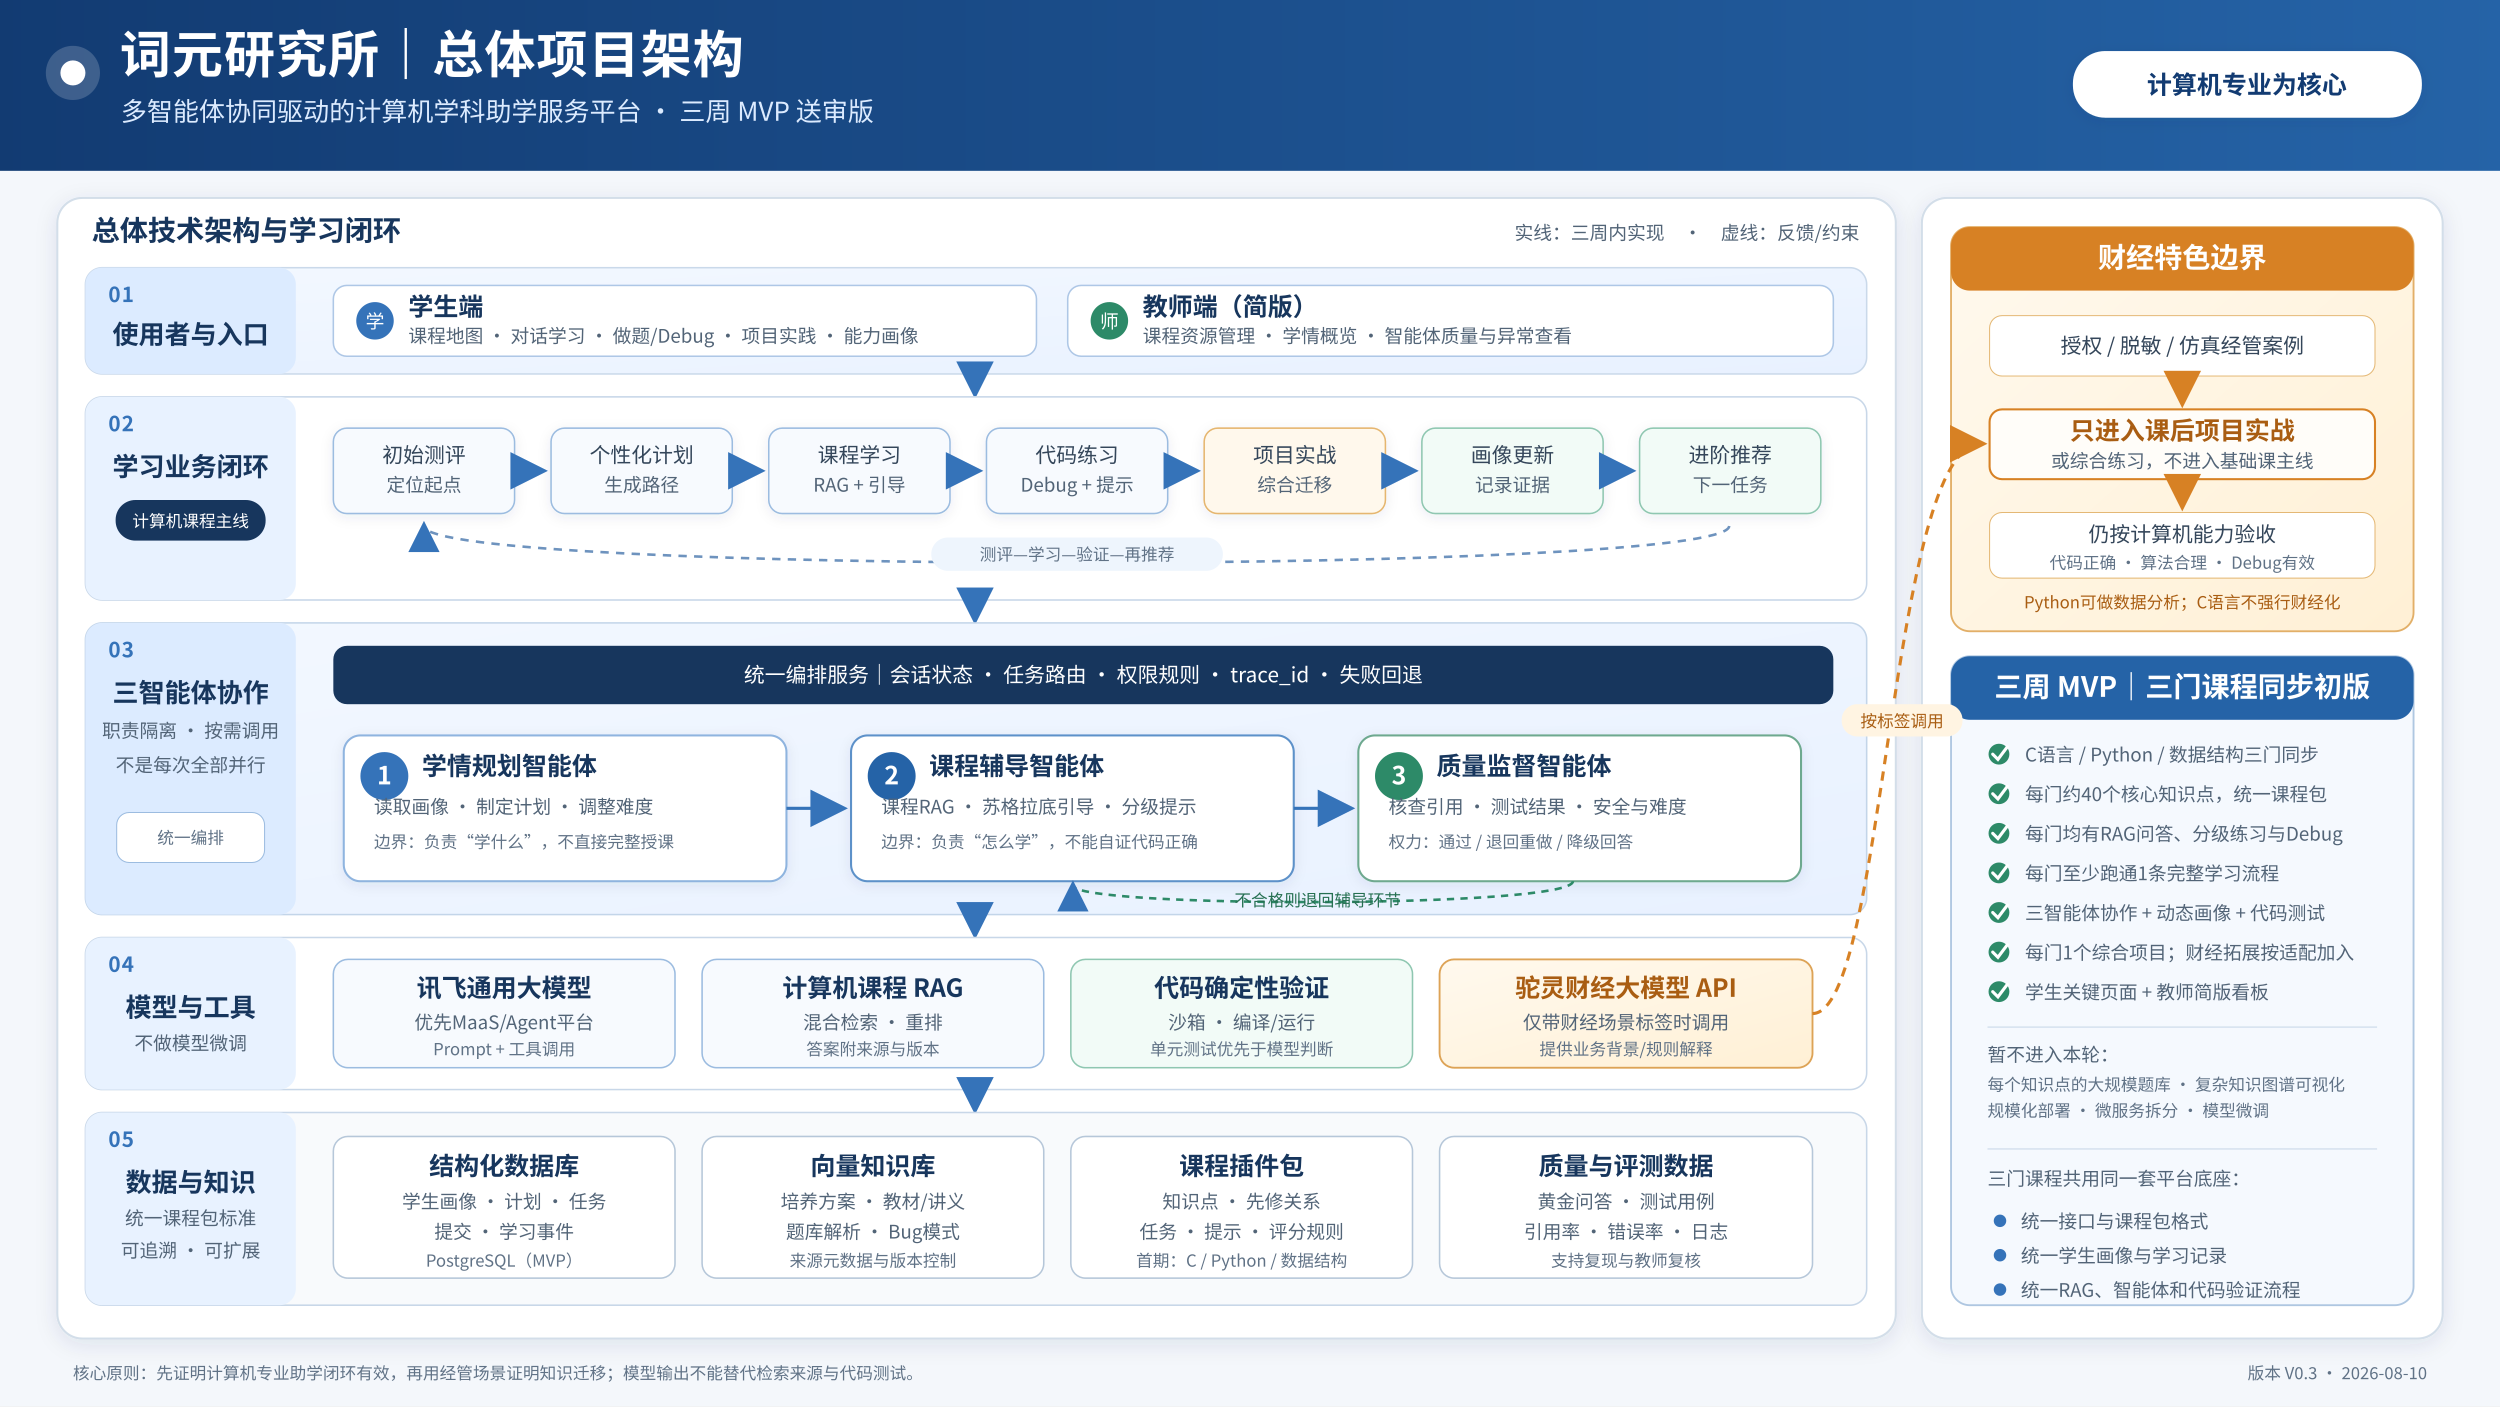
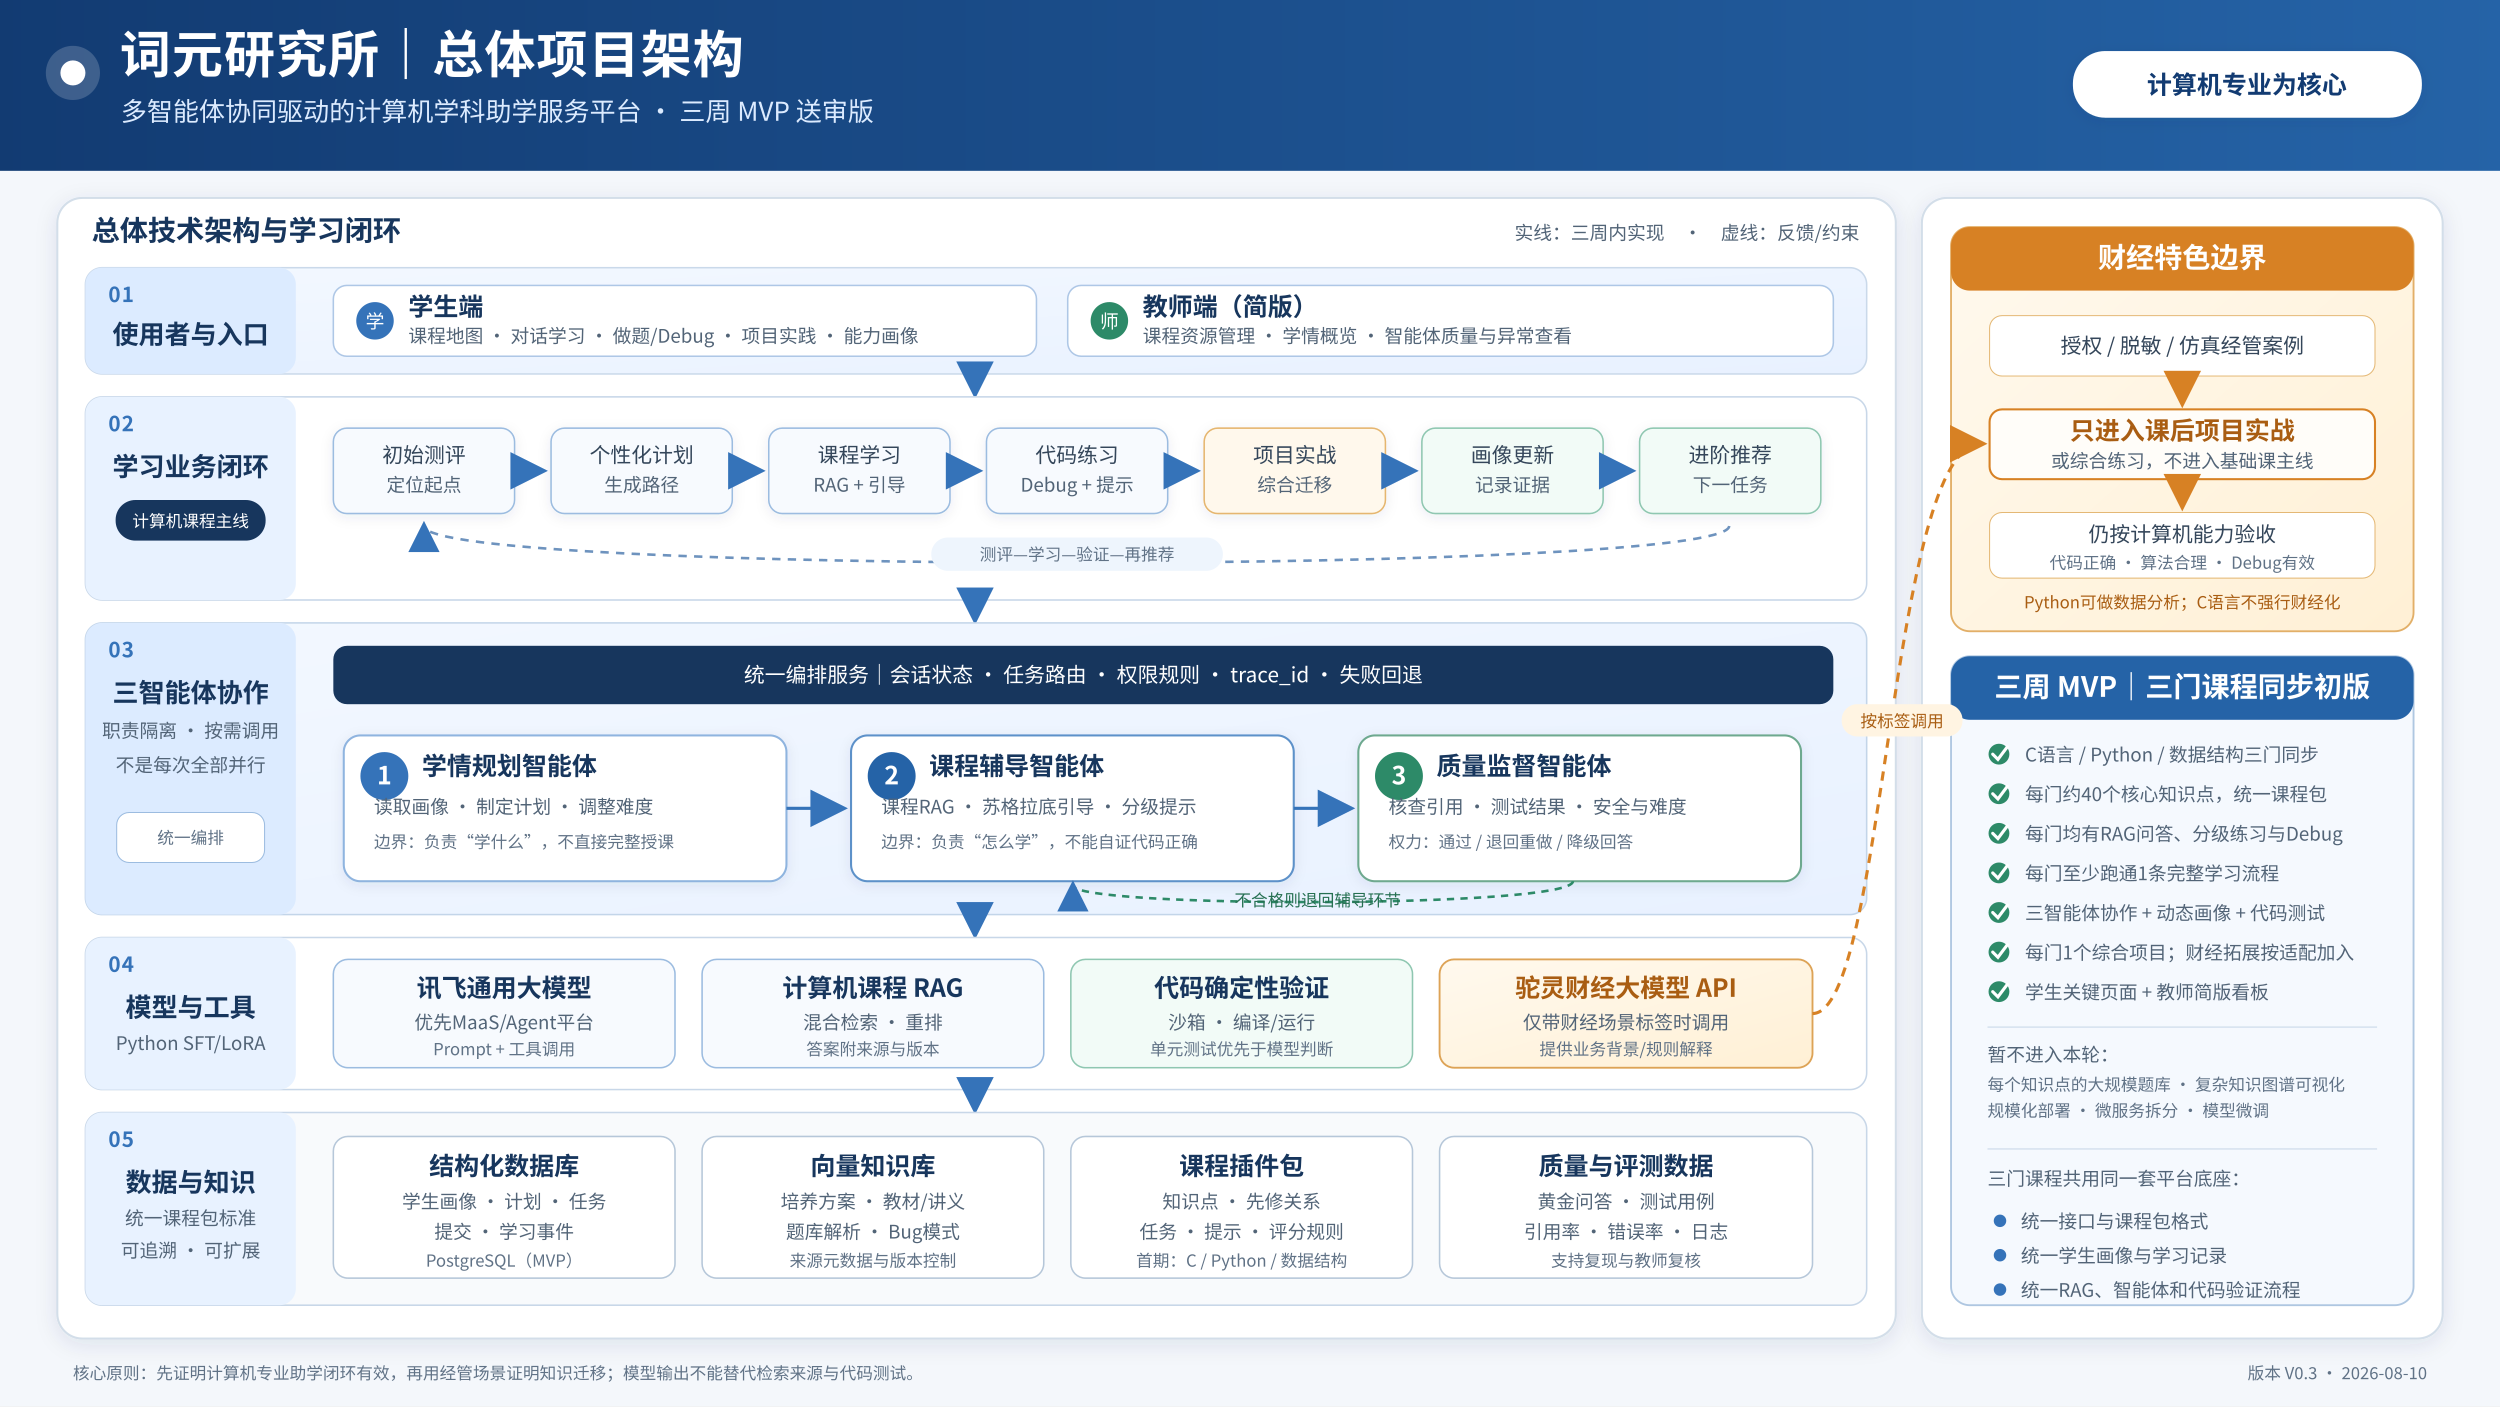
<svg xmlns="http://www.w3.org/2000/svg" width="2400" height="1350" viewBox="0 0 2400 1350" role="img" aria-labelledby="title desc">
  <defs>
    <linearGradient id="headerGrad" x1="0" y1="0" x2="1" y2="0">
      <stop offset="0" stop-color="#123B72" />
      <stop offset="1" stop-color="#2563A7" />
    </linearGradient>
    <linearGradient id="blueSoft" x1="0" y1="0" x2="1" y2="1">
      <stop offset="0" stop-color="#F3F8FF" />
      <stop offset="1" stop-color="#E8F1FF" />
    </linearGradient>
    <linearGradient id="orangeSoft" x1="0" y1="0" x2="1" y2="1">
      <stop offset="0" stop-color="#FFF9EE" />
      <stop offset="1" stop-color="#FFF0D5" />
    </linearGradient>
    <filter id="shadow" x="-20%" y="-20%" width="140%" height="150%">
      <feDropShadow dx="0" dy="5" stdDeviation="10" flood-color="#17365D" flood-opacity="0.10" />
    </filter>
    <filter id="softShadow" x="-20%" y="-20%" width="140%" height="150%">
      <feDropShadow dx="0" dy="3" stdDeviation="6" flood-color="#17365D" flood-opacity="0.08" />
    </filter>
    <marker id="arrowBlue" markerWidth="12" markerHeight="12" refX="10" refY="6" orient="auto" markerUnits="strokeWidth">
      <path d="M0,0 L12,6 L0,12 Z" fill="#3573B9" />
    </marker>
    <marker id="arrowOrange" markerWidth="12" markerHeight="12" refX="10" refY="6" orient="auto" markerUnits="strokeWidth">
      <path d="M0,0 L12,6 L0,12 Z" fill="#D78124" />
    </marker>
    <style>
      .cn { font-family: "Microsoft YaHei", "PingFang SC", "Noto Sans CJK SC", sans-serif; }
      .title { font-size: 49px; font-weight: 700; fill: #FFFFFF; letter-spacing: 1px; }
      .subtitle { font-size: 25px; font-weight: 400; fill: #DCEBFF; }
      .badgeText { font-size: 24px; font-weight: 700; fill: #123B72; }
      .panelTitle { font-size: 27px; font-weight: 700; fill: #17365D; }
      .layerNo { font-size: 20px; font-weight: 700; fill: #3573B9; letter-spacing: 1px; }
      .layerTitle { font-size: 25px; font-weight: 700; fill: #17365D; }
      .cardTitle { font-size: 24px; font-weight: 700; fill: #17365D; }
      .body { font-size: 20px; font-weight: 400; fill: #34465A; }
      .bodySmall { font-size: 18px; font-weight: 400; fill: #526477; }
      .mini { font-size: 16px; font-weight: 400; fill: #607286; }
      .whiteText { fill: #FFFFFF; }
      .orangeText { fill: #A95D12; }
      .greenText { fill: #267052; }
      .center { text-anchor: middle; }
      .right { text-anchor: end; }
    </style>
  </defs>
  <rect width="2400" height="1350" fill="#F4F7FB" />
  <rect x="0" y="0" width="2400" height="164" fill="url(#headerGrad)" />
  <circle cx="70" cy="70" r="26" fill="#FFFFFF" fill-opacity="0.18" />
  <circle cx="70" cy="70" r="12" fill="#FFFFFF" />
  <text x="115" y="70" class="cn title">词元研究所｜总体项目架构</text>
  <text x="116" y="116" class="cn subtitle">多智能体协同驱动的计算机学科助学服务平台 · 三周 MVP 送审版</text>
  <rect x="1990" y="49" rx="31" ry="31" width="335" height="64" fill="#FFFFFF" filter="url(#softShadow)" />
  <text x="2157" y="90" class="cn badgeText center">计算机专业为核心</text>
  <rect x="55" y="190" width="1765" height="1095" rx="24" fill="#FFFFFF" stroke="#D3DEE9" stroke-width="2" filter="url(#shadow)" />
  <text x="88" y="231" class="cn panelTitle">总体技术架构与学习闭环</text>
  <text x="1785" y="230" class="cn bodySmall right">实线：三周内实现　·　虚线：反馈/约束</text>
  <rect x="82" y="257" width="1710" height="102" rx="16" fill="url(#blueSoft)" stroke="#CAD9EA" stroke-width="1.5" />
  <rect x="82" y="257" width="202" height="102" rx="16" fill="#DCEBFF" />
  <text x="104" y="290" class="cn layerNo">01</text>
  <text x="183" y="330" class="cn layerTitle center">使用者与入口</text>
  <rect x="320" y="274" width="675" height="68" rx="13" fill="#FFFFFF" stroke="#AEC7E6" stroke-width="1.5" />
  <circle cx="360" cy="308" r="18" fill="#3573B9" />
  <text x="360" y="315" class="cn bodySmall whiteText center">学</text>
  <text x="392" y="303" class="cn cardTitle">学生端</text>
  <text x="392" y="329" class="cn bodySmall">课程地图 · 对话学习 · 做题/Debug · 项目实践 · 能力画像</text>
  <rect x="1025" y="274" width="735" height="68" rx="13" fill="#FFFFFF" stroke="#AEC7E6" stroke-width="1.5" />
  <circle cx="1065" cy="308" r="18" fill="#2D8A68" />
  <text x="1065" y="315" class="cn bodySmall whiteText center">师</text>
  <text x="1097" y="303" class="cn cardTitle">教师端（简版）</text>
  <text x="1097" y="329" class="cn bodySmall">课程资源管理 · 学情概览 · 智能体质量与异常查看</text>
  <line x1="936" y1="359" x2="936" y2="377" stroke="#3573B9" stroke-width="3" marker-end="url(#arrowBlue)" />
  <rect x="82" y="381" width="1710" height="195" rx="16" fill="#FFFFFF" stroke="#C8D7E8" stroke-width="1.5" />
  <rect x="82" y="381" width="202" height="195" rx="16" fill="#E8F2FF" />
  <text x="104" y="414" class="cn layerNo">02</text>
  <text x="183" y="457" class="cn layerTitle center">学习业务闭环</text>
  <rect x="111" y="480" width="144" height="39" rx="19" fill="#17365D" />
  <text x="183" y="506" class="cn mini whiteText center">计算机课程主线</text>
  <g filter="url(#softShadow)">
    <rect x="320" y="411" width="174" height="82" rx="13" fill="#F7FAFE" stroke="#9CBCE0" stroke-width="1.5" />
    <rect x="529" y="411" width="174" height="82" rx="13" fill="#F7FAFE" stroke="#9CBCE0" stroke-width="1.5" />
    <rect x="738" y="411" width="174" height="82" rx="13" fill="#F7FAFE" stroke="#9CBCE0" stroke-width="1.5" />
    <rect x="947" y="411" width="174" height="82" rx="13" fill="#F7FAFE" stroke="#9CBCE0" stroke-width="1.5" />
    <rect x="1156" y="411" width="174" height="82" rx="13" fill="#FFF8EC" stroke="#E5B66F" stroke-width="1.5" />
    <rect x="1365" y="411" width="174" height="82" rx="13" fill="#F2FBF7" stroke="#8FC7B1" stroke-width="1.5" />
    <rect x="1574" y="411" width="174" height="82" rx="13" fill="#F2FBF7" stroke="#8FC7B1" stroke-width="1.5" />
  </g>
  <text x="407" y="444" class="cn body center">初始测评</text>
  <text x="407" y="472" class="cn bodySmall center">定位起点</text>
  <text x="616" y="444" class="cn body center">个性化计划</text>
  <text x="616" y="472" class="cn bodySmall center">生成路径</text>
  <text x="825" y="444" class="cn body center">课程学习</text>
  <text x="825" y="472" class="cn bodySmall center">RAG + 引导</text>
  <text x="1034" y="444" class="cn body center">代码练习</text>
  <text x="1034" y="472" class="cn bodySmall center">Debug + 提示</text>
  <text x="1243" y="444" class="cn body center">项目实战</text>
  <text x="1243" y="472" class="cn bodySmall center">综合迁移</text>
  <text x="1452" y="444" class="cn body center">画像更新</text>
  <text x="1452" y="472" class="cn bodySmall center">记录证据</text>
  <text x="1661" y="444" class="cn body center">进阶推荐</text>
  <text x="1661" y="472" class="cn bodySmall center">下一任务</text>
  <g stroke="#3573B9" stroke-width="3" fill="none" marker-end="url(#arrowBlue)">
    <line x1="494" y1="452" x2="520" y2="452" />
    <line x1="703" y1="452" x2="729" y2="452" />
    <line x1="912" y1="452" x2="938" y2="452" />
    <line x1="1121" y1="452" x2="1147" y2="452" />
    <line x1="1330" y1="452" x2="1356" y2="452" />
    <line x1="1539" y1="452" x2="1565" y2="452" />
  </g>
  <path d="M1660 505 C1660 552, 407 552, 407 505" fill="none" stroke="#6E93BE" stroke-width="2.5" stroke-dasharray="8 7" marker-end="url(#arrowBlue)" />
  <rect x="894" y="516" width="280" height="32" rx="16" fill="#EEF5FD" />
  <text x="1034" y="538" class="cn mini center">测评—学习—验证—再推荐</text>
  <line x1="936" y1="576" x2="936" y2="594" stroke="#3573B9" stroke-width="3" marker-end="url(#arrowBlue)" />
  <rect x="82" y="598" width="1710" height="280" rx="16" fill="url(#blueSoft)" stroke="#C3D5E9" stroke-width="1.5" />
  <rect x="82" y="598" width="202" height="280" rx="16" fill="#DCEBFF" />
  <text x="104" y="631" class="cn layerNo">03</text>
  <text x="183" y="674" class="cn layerTitle center">三智能体协作</text>
  <text x="183" y="708" class="cn bodySmall center">职责隔离 · 按需调用</text>
  <text x="183" y="741" class="cn bodySmall center">不是每次全部并行</text>
  <rect x="112" y="780" width="142" height="48" rx="12" fill="#FFFFFF" stroke="#9CBCE0" />
  <text x="183" y="810" class="cn mini center">统一编排</text>
  <rect x="320" y="620" width="1440" height="56" rx="13" fill="#17365D" />
  <text x="1040" y="655" class="cn body whiteText center">统一编排服务｜会话状态 · 任务路由 · 权限规则 · trace_id · 失败回退</text>
  <g filter="url(#softShadow)">
    <rect x="330" y="706" width="425" height="140" rx="16" fill="#FFFFFF" stroke="#8FB4DF" stroke-width="2" />
    <rect x="817" y="706" width="425" height="140" rx="16" fill="#FFFFFF" stroke="#5D91C9" stroke-width="2" />
    <rect x="1304" y="706" width="425" height="140" rx="16" fill="#FFFFFF" stroke="#6EA98F" stroke-width="2" />
  </g>
  <circle cx="369" cy="745" r="23" fill="#3573B9" />
  <text x="369" y="753" class="cn cardTitle whiteText center">1</text>
  <text x="405" y="744" class="cn cardTitle">学情规划智能体</text>
  <text x="359" y="781" class="cn bodySmall">读取画像 · 制定计划 · 调整难度</text>
  <text x="359" y="814" class="cn mini">边界：负责“学什么”，不直接完整授课</text>
  <circle cx="856" cy="745" r="23" fill="#2563A7" />
  <text x="856" y="753" class="cn cardTitle whiteText center">2</text>
  <text x="892" y="744" class="cn cardTitle">课程辅导智能体</text>
  <text x="846" y="781" class="cn bodySmall">课程RAG · 苏格拉底引导 · 分级提示</text>
  <text x="846" y="814" class="cn mini">边界：负责“怎么学”，不能自证代码正确</text>
  <circle cx="1343" cy="745" r="23" fill="#2D8A68" />
  <text x="1343" y="753" class="cn cardTitle whiteText center">3</text>
  <text x="1379" y="744" class="cn cardTitle">质量监督智能体</text>
  <text x="1333" y="781" class="cn bodySmall">核查引用 · 测试结果 · 安全与难度</text>
  <text x="1333" y="814" class="cn mini">权力：通过 / 退回重做 / 降级回答</text>
  <line x1="755" y1="776" x2="808" y2="776" stroke="#3573B9" stroke-width="3" marker-end="url(#arrowBlue)" />
  <line x1="1242" y1="776" x2="1295" y2="776" stroke="#3573B9" stroke-width="3" marker-end="url(#arrowBlue)" />
  <path d="M1510 846 C1510 872, 1030 872, 1030 850" fill="none" stroke="#2D8A68" stroke-width="2.5" stroke-dasharray="7 6" marker-end="url(#arrowBlue)" />
  <text x="1265" y="870" class="cn mini greenText center">不合格则退回辅导环节</text>
  <line x1="936" y1="878" x2="936" y2="896" stroke="#3573B9" stroke-width="3" marker-end="url(#arrowBlue)" />
  <rect x="82" y="900" width="1710" height="146" rx="16" fill="#FFFFFF" stroke="#C8D7E8" stroke-width="1.5" />
  <rect x="82" y="900" width="202" height="146" rx="16" fill="#E8F2FF" />
  <text x="104" y="933" class="cn layerNo">04</text>
  <text x="183" y="976" class="cn layerTitle center">模型与工具</text>
-   <text x="183" y="1008" class="cn bodySmall center">不做模型微调</text>
+   <text x="183" y="1008" class="cn bodySmall center">Python SFT/LoRA</text>
  <rect x="320" y="921" width="328" height="104" rx="14" fill="#F7FAFE" stroke="#9CBCE0" stroke-width="1.5" />
  <text x="484" y="957" class="cn cardTitle center">讯飞通用大模型</text>
  <text x="484" y="988" class="cn bodySmall center">优先MaaS/Agent平台</text>
  <text x="484" y="1013" class="cn mini center">Prompt + 工具调用</text>
  <rect x="674" y="921" width="328" height="104" rx="14" fill="#F7FAFE" stroke="#9CBCE0" stroke-width="1.5" />
  <text x="838" y="957" class="cn cardTitle center">计算机课程 RAG</text>
  <text x="838" y="988" class="cn bodySmall center">混合检索 · 重排</text>
  <text x="838" y="1013" class="cn mini center">答案附来源与版本</text>
  <rect x="1028" y="921" width="328" height="104" rx="14" fill="#F2FBF7" stroke="#8FC7B1" stroke-width="1.5" />
  <text x="1192" y="957" class="cn cardTitle center">代码确定性验证</text>
  <text x="1192" y="988" class="cn bodySmall center">沙箱 · 编译/运行</text>
  <text x="1192" y="1013" class="cn mini center">单元测试优先于模型判断</text>
  <rect x="1382" y="921" width="358" height="104" rx="14" fill="url(#orangeSoft)" stroke="#DDA356" stroke-width="1.8" />
  <text x="1561" y="957" class="cn cardTitle orangeText center">驼灵财经大模型 API</text>
  <text x="1561" y="988" class="cn bodySmall center">仅带财经场景标签时调用</text>
  <text x="1561" y="1013" class="cn mini center">提供业务背景/规则解释</text>
  <line x1="936" y1="1046" x2="936" y2="1064" stroke="#3573B9" stroke-width="3" marker-end="url(#arrowBlue)" />
  <rect x="82" y="1068" width="1710" height="185" rx="16" fill="#F8FAFC" stroke="#C8D7E8" stroke-width="1.5" />
  <rect x="82" y="1068" width="202" height="185" rx="16" fill="#E8F2FF" />
  <text x="104" y="1101" class="cn layerNo">05</text>
  <text x="183" y="1144" class="cn layerTitle center">数据与知识</text>
  <text x="183" y="1176" class="cn bodySmall center">统一课程包标准</text>
  <text x="183" y="1207" class="cn bodySmall center">可追溯 · 可扩展</text>
  <rect x="320" y="1091" width="328" height="136" rx="14" fill="#FFFFFF" stroke="#B6C7D9" stroke-width="1.5" />
  <text x="484" y="1128" class="cn cardTitle center">结构化数据库</text>
  <text x="484" y="1160" class="cn bodySmall center">学生画像 · 计划 · 任务</text>
  <text x="484" y="1189" class="cn bodySmall center">提交 · 学习事件</text>
  <text x="484" y="1216" class="cn mini center">PostgreSQL（MVP）</text>
  <rect x="674" y="1091" width="328" height="136" rx="14" fill="#FFFFFF" stroke="#B6C7D9" stroke-width="1.5" />
  <text x="838" y="1128" class="cn cardTitle center">向量知识库</text>
  <text x="838" y="1160" class="cn bodySmall center">培养方案 · 教材/讲义</text>
  <text x="838" y="1189" class="cn bodySmall center">题库解析 · Bug模式</text>
  <text x="838" y="1216" class="cn mini center">来源元数据与版本控制</text>
  <rect x="1028" y="1091" width="328" height="136" rx="14" fill="#FFFFFF" stroke="#B6C7D9" stroke-width="1.5" />
  <text x="1192" y="1128" class="cn cardTitle center">课程插件包</text>
  <text x="1192" y="1160" class="cn bodySmall center">知识点 · 先修关系</text>
  <text x="1192" y="1189" class="cn bodySmall center">任务 · 提示 · 评分规则</text>
  <text x="1192" y="1216" class="cn mini center">首期：C / Python / 数据结构</text>
  <rect x="1382" y="1091" width="358" height="136" rx="14" fill="#FFFFFF" stroke="#B6C7D9" stroke-width="1.5" />
  <text x="1561" y="1128" class="cn cardTitle center">质量与评测数据</text>
  <text x="1561" y="1160" class="cn bodySmall center">黄金问答 · 测试用例</text>
  <text x="1561" y="1189" class="cn bodySmall center">引用率 · 错误率 · 日志</text>
  <text x="1561" y="1216" class="cn mini center">支持复现与教师复核</text>
  <rect x="1845" y="190" width="500" height="1095" rx="24" fill="#FFFFFF" stroke="#D3DEE9" stroke-width="2" filter="url(#shadow)" />
  <rect x="1873" y="218" width="444" height="388" rx="18" fill="url(#orangeSoft)" stroke="#E2AF68" stroke-width="1.8" />
  <rect x="1873" y="218" width="444" height="61" rx="18" fill="#D78124" />
  <text x="2095" y="257" class="cn panelTitle whiteText center">财经特色边界</text>
  <rect x="1910" y="303" width="370" height="58" rx="12" fill="#FFFFFF" stroke="#E4B875" />
  <text x="2095" y="339" class="cn body center">授权 / 脱敏 / 仿真经管案例</text>
  <line x1="2095" y1="361" x2="2095" y2="386" stroke="#D78124" stroke-width="3" marker-end="url(#arrowOrange)" />
  <rect x="1910" y="393" width="370" height="67" rx="12" fill="#FFFDF9" stroke="#D78124" stroke-width="2" />
  <text x="2095" y="422" class="cn cardTitle orangeText center">只进入课后项目实战</text>
  <text x="2095" y="449" class="cn bodySmall center">或综合练习，不进入基础课主线</text>
  <line x1="2095" y1="460" x2="2095" y2="485" stroke="#D78124" stroke-width="3" marker-end="url(#arrowOrange)" />
  <rect x="1910" y="492" width="370" height="63" rx="12" fill="#FFFFFF" stroke="#E4B875" />
  <text x="2095" y="520" class="cn body center">仍按计算机能力验收</text>
  <text x="2095" y="546" class="cn mini center">代码正确 · 算法合理 · Debug有效</text>
  <text x="2095" y="584" class="cn mini orangeText center">Python可做数据分析；C语言不强行财经化</text>
  <rect x="1873" y="630" width="444" height="623" rx="18" fill="#F5F9FE" stroke="#AFC7E1" stroke-width="1.8" />
  <rect x="1873" y="630" width="444" height="61" rx="18" fill="#2563A7" />
  <text x="2095" y="669" class="cn panelTitle whiteText center">三周 MVP｜三门课程同步初版</text>
  <g class="cn bodySmall">
    <circle cx="1919" cy="724" r="10" fill="#2D8A68" />
    <path d="M1913 724 l5 5 l9 -12" fill="none" stroke="#FFFFFF" stroke-width="3" stroke-linecap="round" />
    <text x="1944" y="731">C语言 / Python / 数据结构三门同步</text>
    <circle cx="1919" cy="762" r="10" fill="#2D8A68" />
    <path d="M1913 762 l5 5 l9 -12" fill="none" stroke="#FFFFFF" stroke-width="3" stroke-linecap="round" />
    <text x="1944" y="769">每门约40个核心知识点，统一课程包</text>
    <circle cx="1919" cy="800" r="10" fill="#2D8A68" />
    <path d="M1913 800 l5 5 l9 -12" fill="none" stroke="#FFFFFF" stroke-width="3" stroke-linecap="round" />
    <text x="1944" y="807">每门均有RAG问答、分级练习与Debug</text>
    <circle cx="1919" cy="838" r="10" fill="#2D8A68" />
    <path d="M1913 838 l5 5 l9 -12" fill="none" stroke="#FFFFFF" stroke-width="3" stroke-linecap="round" />
    <text x="1944" y="845">每门至少跑通1条完整学习流程</text>
    <circle cx="1919" cy="876" r="10" fill="#2D8A68" />
    <path d="M1913 876 l5 5 l9 -12" fill="none" stroke="#FFFFFF" stroke-width="3" stroke-linecap="round" />
    <text x="1944" y="883">三智能体协作 + 动态画像 + 代码测试</text>
    <circle cx="1919" cy="914" r="10" fill="#2D8A68" />
    <path d="M1913 914 l5 5 l9 -12" fill="none" stroke="#FFFFFF" stroke-width="3" stroke-linecap="round" />
    <text x="1944" y="921">每门1个综合项目；财经拓展按适配加入</text>
    <circle cx="1919" cy="952" r="10" fill="#2D8A68" />
    <path d="M1913 952 l5 5 l9 -12" fill="none" stroke="#FFFFFF" stroke-width="3" stroke-linecap="round" />
    <text x="1944" y="959">学生关键页面 + 教师简版看板</text>
  </g>
  <line x1="1908" y1="986" x2="2282" y2="986" stroke="#C7D6E7" />
  <text x="1908" y="1019" class="cn bodySmall" font-weight="700">暂不进入本轮：</text>
  <text x="1908" y="1047" class="cn mini">每个知识点的大规模题库 · 复杂知识图谱可视化</text>
  <text x="1908" y="1072" class="cn mini">规模化部署 · 微服务拆分 · 模型微调</text>
  <line x1="1908" y1="1103" x2="2282" y2="1103" stroke="#C7D6E7" />
  <text x="1908" y="1138" class="cn bodySmall" font-weight="700">三门课程共用同一套平台底座：</text>
  <circle cx="1920" cy="1172" r="6" fill="#3573B9" />
  <text x="1940" y="1179" class="cn bodySmall">统一接口与课程包格式</text>
  <circle cx="1920" cy="1205" r="6" fill="#3573B9" />
  <text x="1940" y="1212" class="cn bodySmall">统一学生画像与学习记录</text>
  <circle cx="1920" cy="1238" r="6" fill="#3573B9" />
  <text x="1940" y="1245" class="cn bodySmall">统一RAG、智能体和代码验证流程</text>
  <path d="M1740 973 C1810 973, 1814 426, 1902 426" fill="none" stroke="#D78124" stroke-width="3" stroke-dasharray="9 7" marker-end="url(#arrowOrange)" />
  <rect x="1768" y="676" width="116" height="31" rx="15" fill="#FFF4E2" />
  <text x="1826" y="698" class="cn mini orangeText center">按标签调用</text>
  <text x="70" y="1324" class="cn mini">核心原则：先证明计算机专业助学闭环有效，再用经管场景证明知识迁移；模型输出不能替代检索来源与代码测试。</text>
  <text x="2330" y="1324" class="cn mini right">版本 V0.3 · 2026-08-10</text>
</svg>
